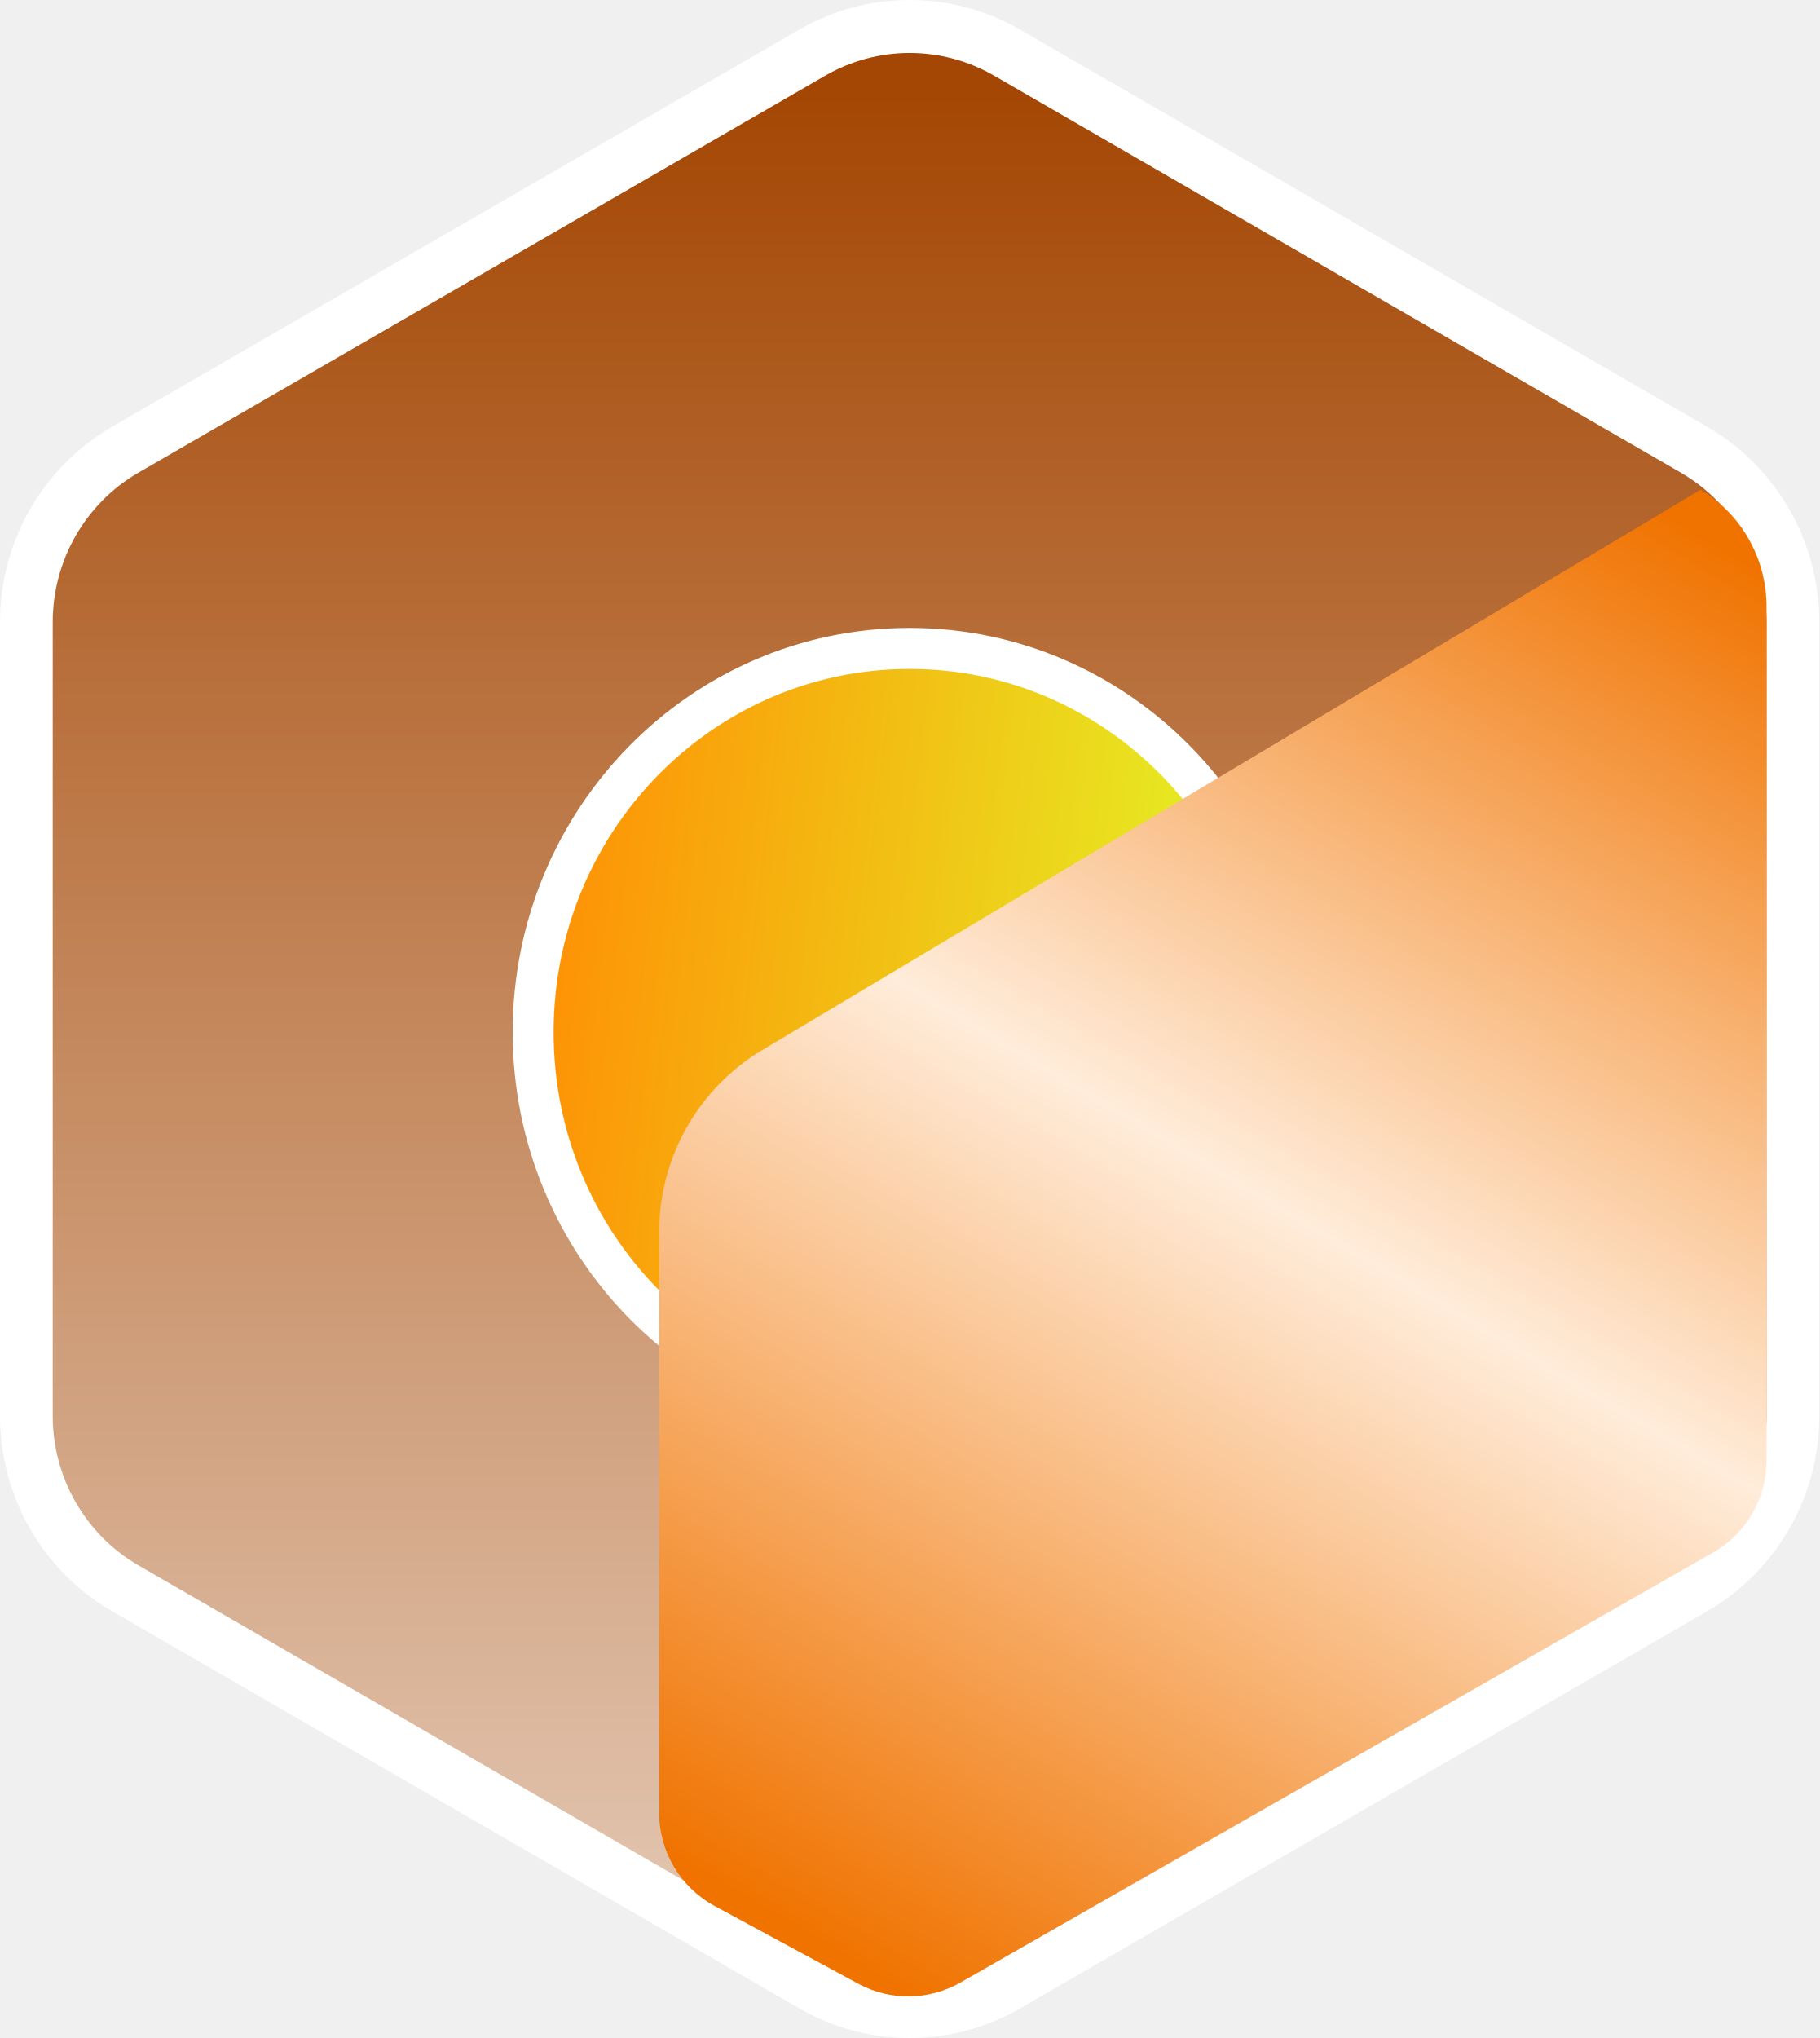
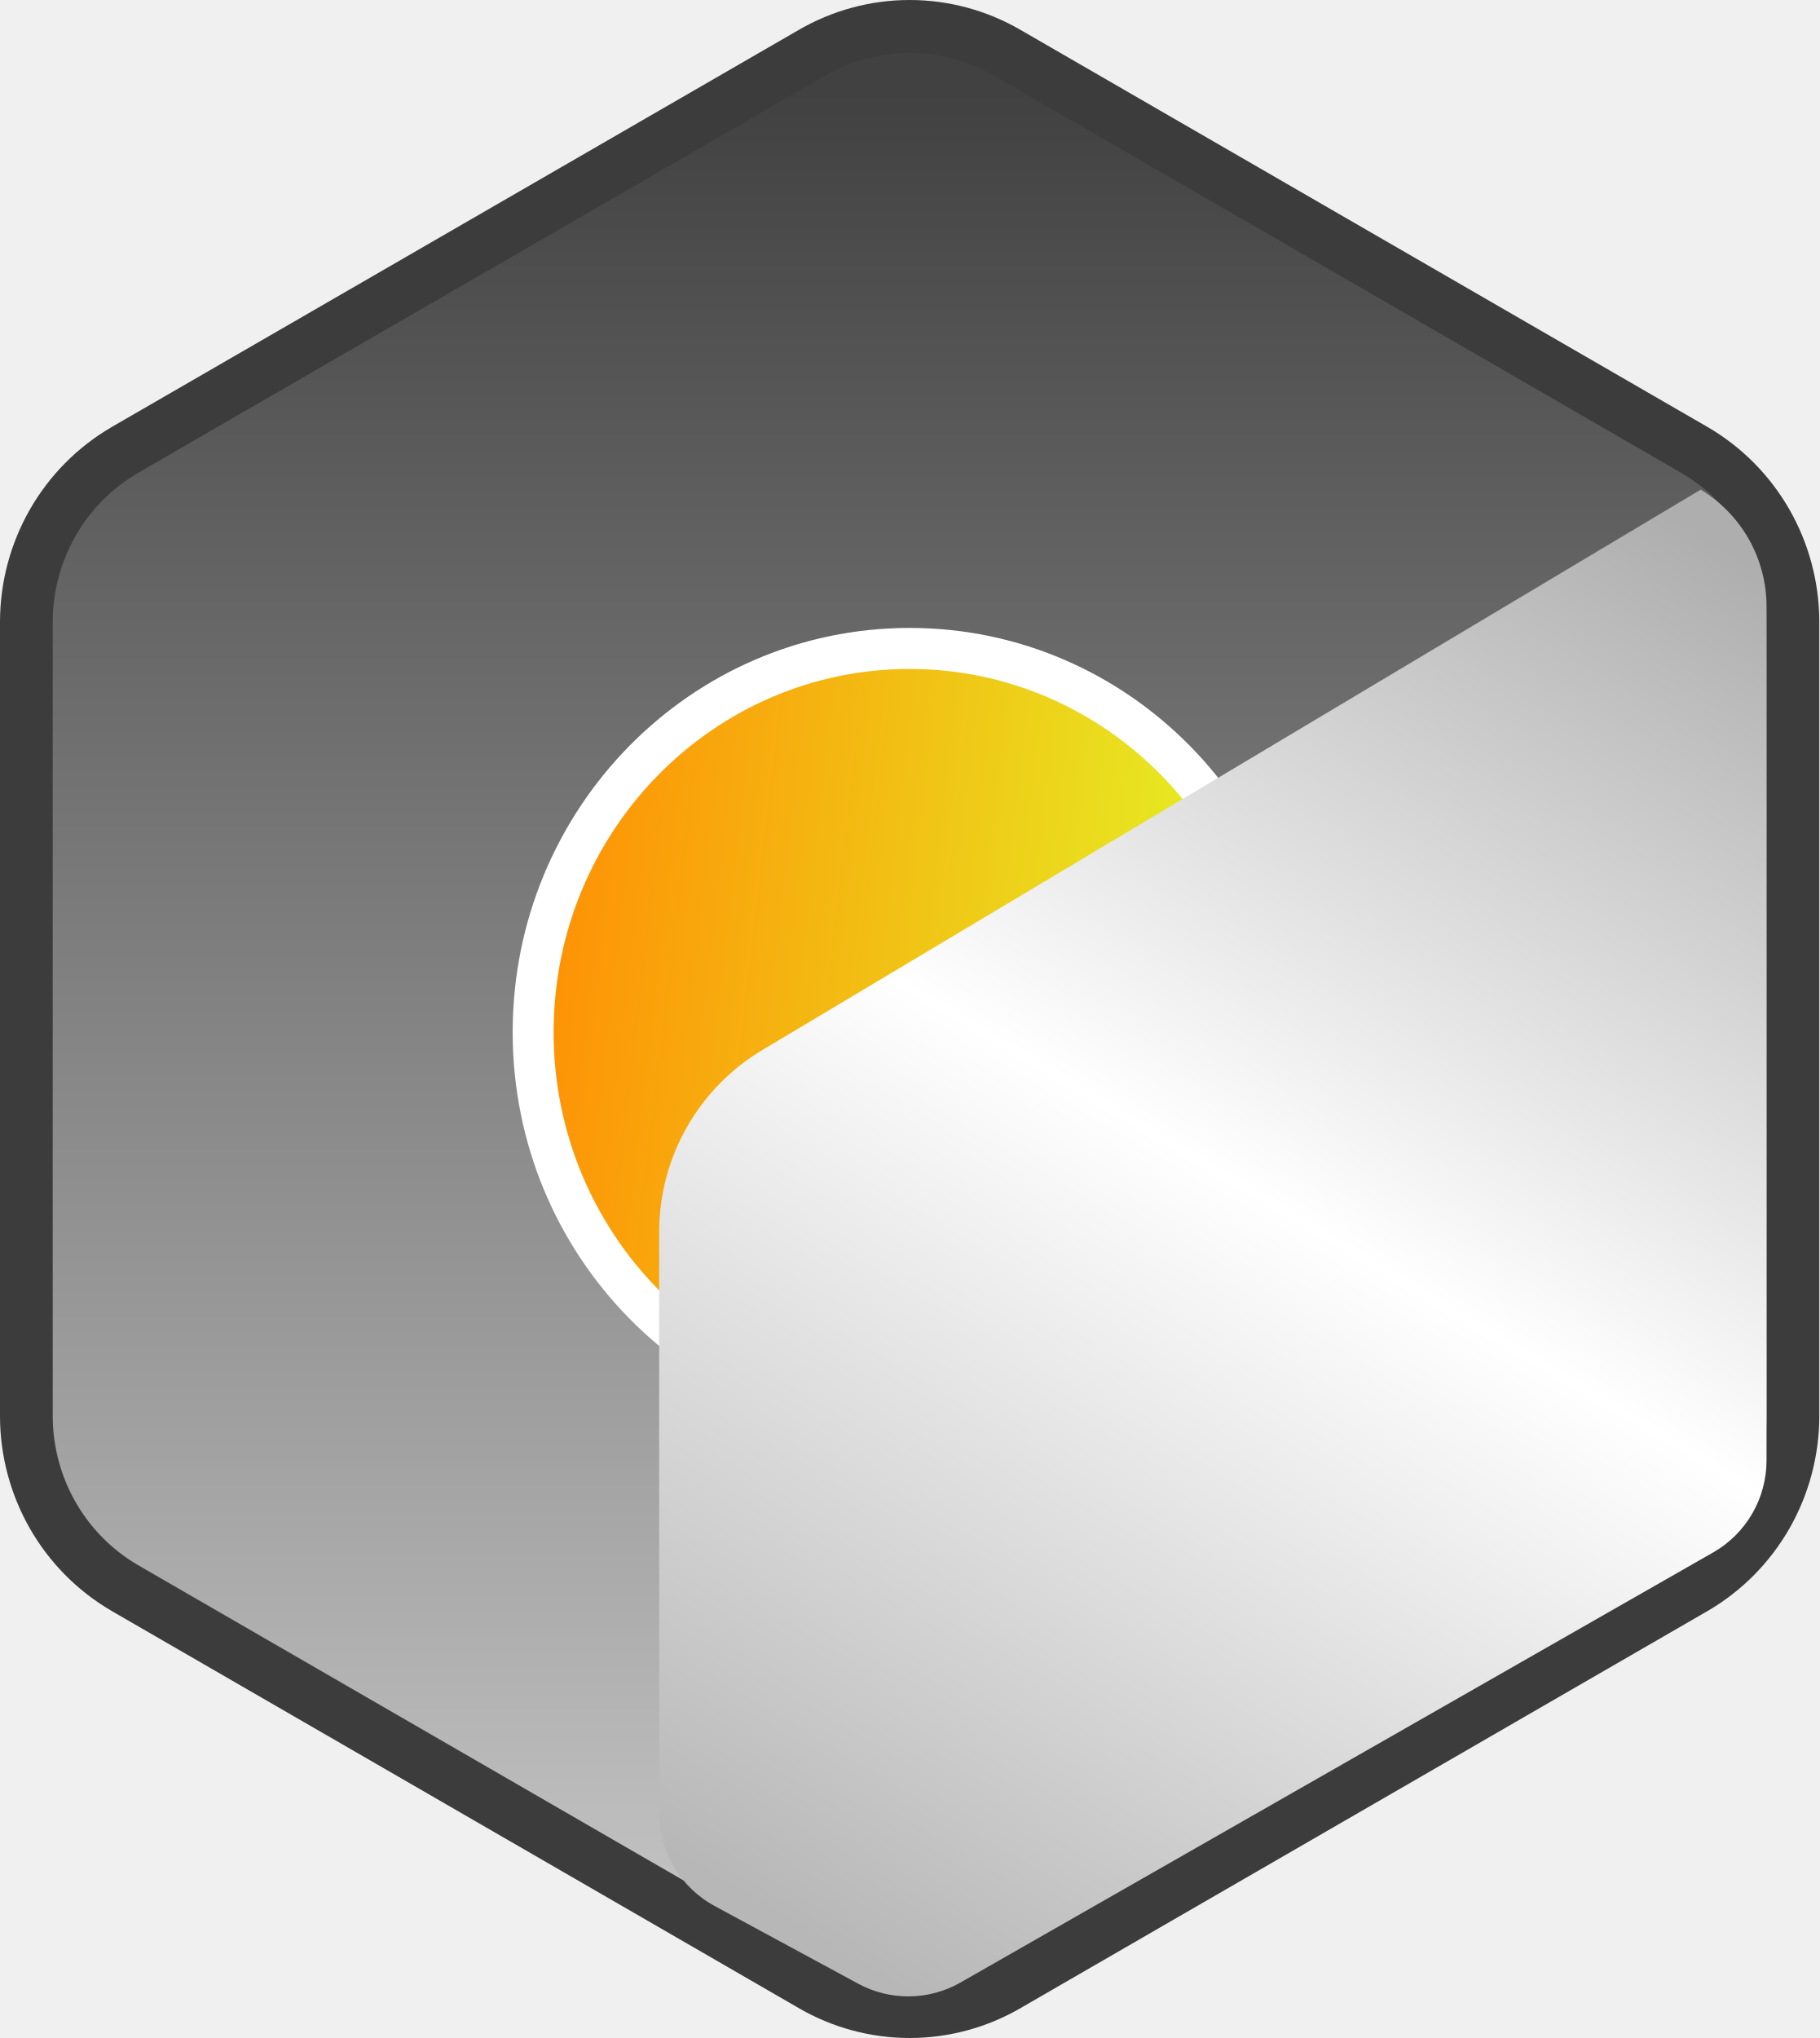
<svg xmlns="http://www.w3.org/2000/svg" width="50" height="56" viewBox="0 0 50 56" fill="none">
-   <path d="M49.625 38.912V38.912V17.089V17.089C49.624 16.071 49.359 15.072 48.855 14.191C48.351 13.309 47.627 12.577 46.754 12.068L46.753 12.067L27.874 1.156C27.873 1.156 27.873 1.156 27.873 1.156C27 0.646 26.009 0.378 25 0.378C23.991 0.378 23 0.646 22.127 1.156C22.127 1.156 22.126 1.156 22.126 1.156L3.247 12.067L3.245 12.068C2.373 12.577 1.648 13.309 1.145 14.191C0.641 15.072 0.376 16.071 0.374 17.089V17.089L0.374 38.912L0.374 38.912C0.376 39.929 0.641 40.929 1.145 41.81C1.648 42.691 2.373 43.423 3.245 43.933L3.247 43.934L22.126 54.844C22.126 54.844 22.126 54.844 22.127 54.844C23 55.354 23.991 55.623 25 55.623C26.009 55.623 27 55.354 27.873 54.844C27.873 54.844 27.873 54.844 27.874 54.844L46.753 43.934L46.754 43.933C47.627 43.423 48.351 42.691 48.855 41.81C49.359 40.929 49.624 39.929 49.625 38.912Z" fill="url(#paint0_linear_7_5151)" stroke="white" stroke-width="0.7" stroke-linecap="round" stroke-linejoin="round" />
-   <path fill-rule="evenodd" clip-rule="evenodd" d="M21.94 0.829C22.87 0.286 23.925 0 25 0C26.075 0 27.13 0.286 28.06 0.829C28.061 0.829 28.061 0.829 28.062 0.83L46.943 11.741C47.872 12.284 48.643 13.064 49.18 14.002C49.716 14.941 49.999 16.005 50 17.088V38.912C49.999 39.995 49.716 41.059 49.18 41.998C48.643 42.936 47.872 43.716 46.943 44.259L46.94 44.261L28.062 55.17C28.061 55.171 28.061 55.171 28.061 55.171C27.13 55.714 26.075 56 25 56C23.925 56 22.869 55.714 21.939 55.171C21.939 55.171 21.939 55.171 21.938 55.17L3.06 44.261L3.058 44.259C2.128 43.716 1.357 42.936 0.82 41.998C0.284 41.059 0.001 39.995 0 38.912V17.088C0.001 16.005 0.284 14.941 0.82 14.002C1.357 13.064 2.128 12.284 3.058 11.741L3.06 11.739L21.938 0.83C21.939 0.829 21.939 0.829 21.94 0.829ZM25 1.455C24.181 1.455 23.377 1.672 22.667 2.087L22.664 2.088L3.786 12.998C3.786 12.998 3.785 12.999 3.785 12.999C3.077 13.413 2.487 14.008 2.077 14.726C1.667 15.444 1.45 16.259 1.449 17.089V38.911C1.45 39.741 1.667 40.556 2.077 41.274C2.487 41.992 3.077 42.587 3.785 43.001C3.785 43.001 3.786 43.002 3.786 43.002L22.667 53.913C23.377 54.328 24.181 54.545 25 54.545C25.819 54.545 26.623 54.328 27.333 53.913L27.336 53.912L46.214 43.002C46.214 43.002 46.215 43.001 46.215 43.001C46.923 42.587 47.513 41.992 47.923 41.274C48.333 40.556 48.55 39.741 48.551 38.911V17.089C48.55 16.259 48.333 15.444 47.923 14.726C47.513 14.008 46.923 13.413 46.215 12.999C46.215 12.999 46.214 12.998 46.214 12.998L27.336 2.088L27.333 2.087C26.623 1.672 25.819 1.455 25 1.455Z" fill="white" />
-   <path d="M35.71 28.363C35.71 34.388 30.915 39.272 25 39.272C19.085 39.272 14.29 34.388 14.29 28.363C14.29 22.338 19.085 17.454 25 17.454C30.915 17.454 35.71 22.338 35.71 28.363Z" fill="url(#paint1_linear_7_5151)" />
+   <path d="M49.625 38.912V38.912V17.089V17.089C49.624 16.071 49.359 15.072 48.855 14.191C48.351 13.309 47.627 12.577 46.754 12.068L46.753 12.067L27.874 1.156C27.873 1.156 27.873 1.156 27.873 1.156C27 0.646 26.009 0.378 25 0.378C23.991 0.378 23 0.646 22.127 1.156C22.127 1.156 22.126 1.156 22.126 1.156L3.247 12.067L3.245 12.068C2.373 12.577 1.648 13.309 1.145 14.191C0.641 15.072 0.376 16.071 0.374 17.089V17.089L0.374 38.912L0.374 38.912C0.376 39.929 0.641 40.929 1.145 41.81C1.648 42.691 2.373 43.423 3.245 43.933L3.247 43.934L22.126 54.844C22.126 54.844 22.126 54.844 22.127 54.844C23 55.354 23.991 55.623 25 55.623C26.009 55.623 27 55.354 27.873 54.844C27.873 54.844 27.873 54.844 27.874 54.844L46.753 43.934L46.754 43.933C47.627 43.423 48.351 42.691 48.855 41.81C49.359 40.929 49.624 39.929 49.625 38.912Z" fill="url(#paint0_linear_22_1453)" stroke="white" stroke-width="0.7" stroke-linecap="round" stroke-linejoin="round" />
+   <path fill-rule="evenodd" clip-rule="evenodd" d="M21.94 0.829C22.87 0.286 23.925 0 25 0C26.075 0 27.13 0.286 28.06 0.829C28.061 0.829 28.061 0.829 28.062 0.83L46.943 11.741C47.872 12.284 48.643 13.064 49.18 14.002C49.716 14.941 49.999 16.005 50 17.088V38.912C49.999 39.995 49.716 41.059 49.18 41.998C48.643 42.936 47.872 43.716 46.943 44.259L46.94 44.261L28.062 55.17C28.061 55.171 28.061 55.171 28.061 55.171C27.13 55.714 26.075 56 25 56C23.925 56 22.869 55.714 21.939 55.171C21.939 55.171 21.939 55.171 21.938 55.17L3.06 44.261L3.058 44.259C2.128 43.716 1.357 42.936 0.82 41.998C0.284 41.059 0.001 39.995 0 38.912V17.088C0.001 16.005 0.284 14.941 0.82 14.002C1.357 13.064 2.128 12.284 3.058 11.741L3.06 11.739L21.938 0.83C21.939 0.829 21.939 0.829 21.94 0.829ZM25 1.455C24.181 1.455 23.377 1.672 22.667 2.087L22.664 2.088L3.786 12.998C3.786 12.998 3.785 12.999 3.785 12.999C3.077 13.413 2.487 14.008 2.077 14.726C1.667 15.444 1.45 16.259 1.449 17.089V38.911C1.45 39.741 1.667 40.556 2.077 41.274C2.487 41.992 3.077 42.587 3.785 43.001C3.785 43.001 3.786 43.002 3.786 43.002L22.667 53.913C23.377 54.328 24.181 54.545 25 54.545C25.819 54.545 26.623 54.328 27.333 53.913L27.336 53.912L46.214 43.002C46.214 43.002 46.215 43.001 46.215 43.001C46.923 42.587 47.513 41.992 47.923 41.274C48.333 40.556 48.55 39.741 48.551 38.911V17.089C48.55 16.259 48.333 15.444 47.923 14.726C47.513 14.008 46.923 13.413 46.215 12.999C46.215 12.999 46.214 12.998 46.214 12.998L27.336 2.088L27.333 2.087C26.623 1.672 25.819 1.455 25 1.455Z" fill="#3C3C3C" />
+   <path d="M35.71 28.363C35.71 34.388 30.915 39.272 25 39.272C19.085 39.272 14.29 34.388 14.29 28.363C14.29 22.338 19.085 17.454 25 17.454C30.915 17.454 35.71 22.338 35.71 28.363Z" fill="url(#paint1_linear_22_1453)" />
  <path d="M34.885 28.363C34.885 33.943 30.448 38.445 25 38.445C19.552 38.445 15.115 33.943 15.115 28.363C15.115 22.783 19.552 18.281 25 18.281C30.448 18.281 34.885 22.783 34.885 28.363ZM25 39.372C30.972 39.372 35.81 34.442 35.81 28.363C35.81 22.285 30.972 17.354 25 17.354C19.028 17.354 14.19 22.285 14.19 28.363C14.19 34.442 19.028 39.372 25 39.372Z" fill="white" stroke="white" stroke-width="0.2" />
-   <path d="M18.116 33.855C18.116 31.803 19.192 29.903 20.949 28.854L46.739 13.455C47.863 14.132 48.55 15.351 48.55 16.666V40.127C48.55 41.173 47.991 42.138 47.086 42.656L26.396 54.476C25.527 54.972 24.465 54.984 23.586 54.508L19.639 52.372C18.701 51.864 18.116 50.881 18.116 49.811V33.855Z" fill="url(#paint2_linear_7_5151)" />
+   <path d="M18.116 33.855C18.116 31.803 19.192 29.903 20.949 28.854L46.739 13.455C47.863 14.132 48.55 15.351 48.55 16.666V40.127C48.55 41.173 47.991 42.138 47.086 42.656L26.396 54.476C25.527 54.972 24.465 54.984 23.586 54.508L19.639 52.372C18.701 51.864 18.116 50.881 18.116 49.811V33.855Z" fill="url(#paint2_linear_22_1453)" />
  <defs>
-     <linearGradient id="paint0_linear_7_5151" x1="25" y1="75.637" x2="25" y2="2.546" gradientUnits="userSpaceOnUse">
+     <linearGradient id="paint0_linear_22_1453" x1="25" y1="75.637" x2="25" y2="2.546" gradientUnits="userSpaceOnUse">
      <stop stop-color="white" />
-       <stop offset="1" stop-color="#A44704" />
+       <stop offset="1" stop-color="#414141" />
    </linearGradient>
-     <linearGradient id="paint1_linear_7_5151" x1="14.29" y1="26.181" x2="36.364" y2="28.761" gradientUnits="userSpaceOnUse">
+     <linearGradient id="paint1_linear_22_1453" x1="14.29" y1="26.181" x2="36.364" y2="28.761" gradientUnits="userSpaceOnUse">
      <stop stop-color="#FF8E04" />
      <stop offset="1" stop-color="#E1FF29" />
    </linearGradient>
-     <linearGradient id="paint2_linear_7_5151" x1="47.101" y1="14.91" x2="23.775" y2="54.116" gradientUnits="userSpaceOnUse">
-       <stop stop-color="#F07300" />
-       <stop offset="0.478" stop-color="#FFECDA" />
-       <stop offset="1" stop-color="#F07300" />
+     <linearGradient id="paint2_linear_22_1453" x1="47.101" y1="14.91" x2="23.775" y2="54.116" gradientUnits="userSpaceOnUse">
+       <stop stop-color="#AEAEAE" />
+       <stop offset="0.478" stop-color="white" />
+       <stop offset="1" stop-color="#B7B7B7" />
    </linearGradient>
  </defs>
</svg>
